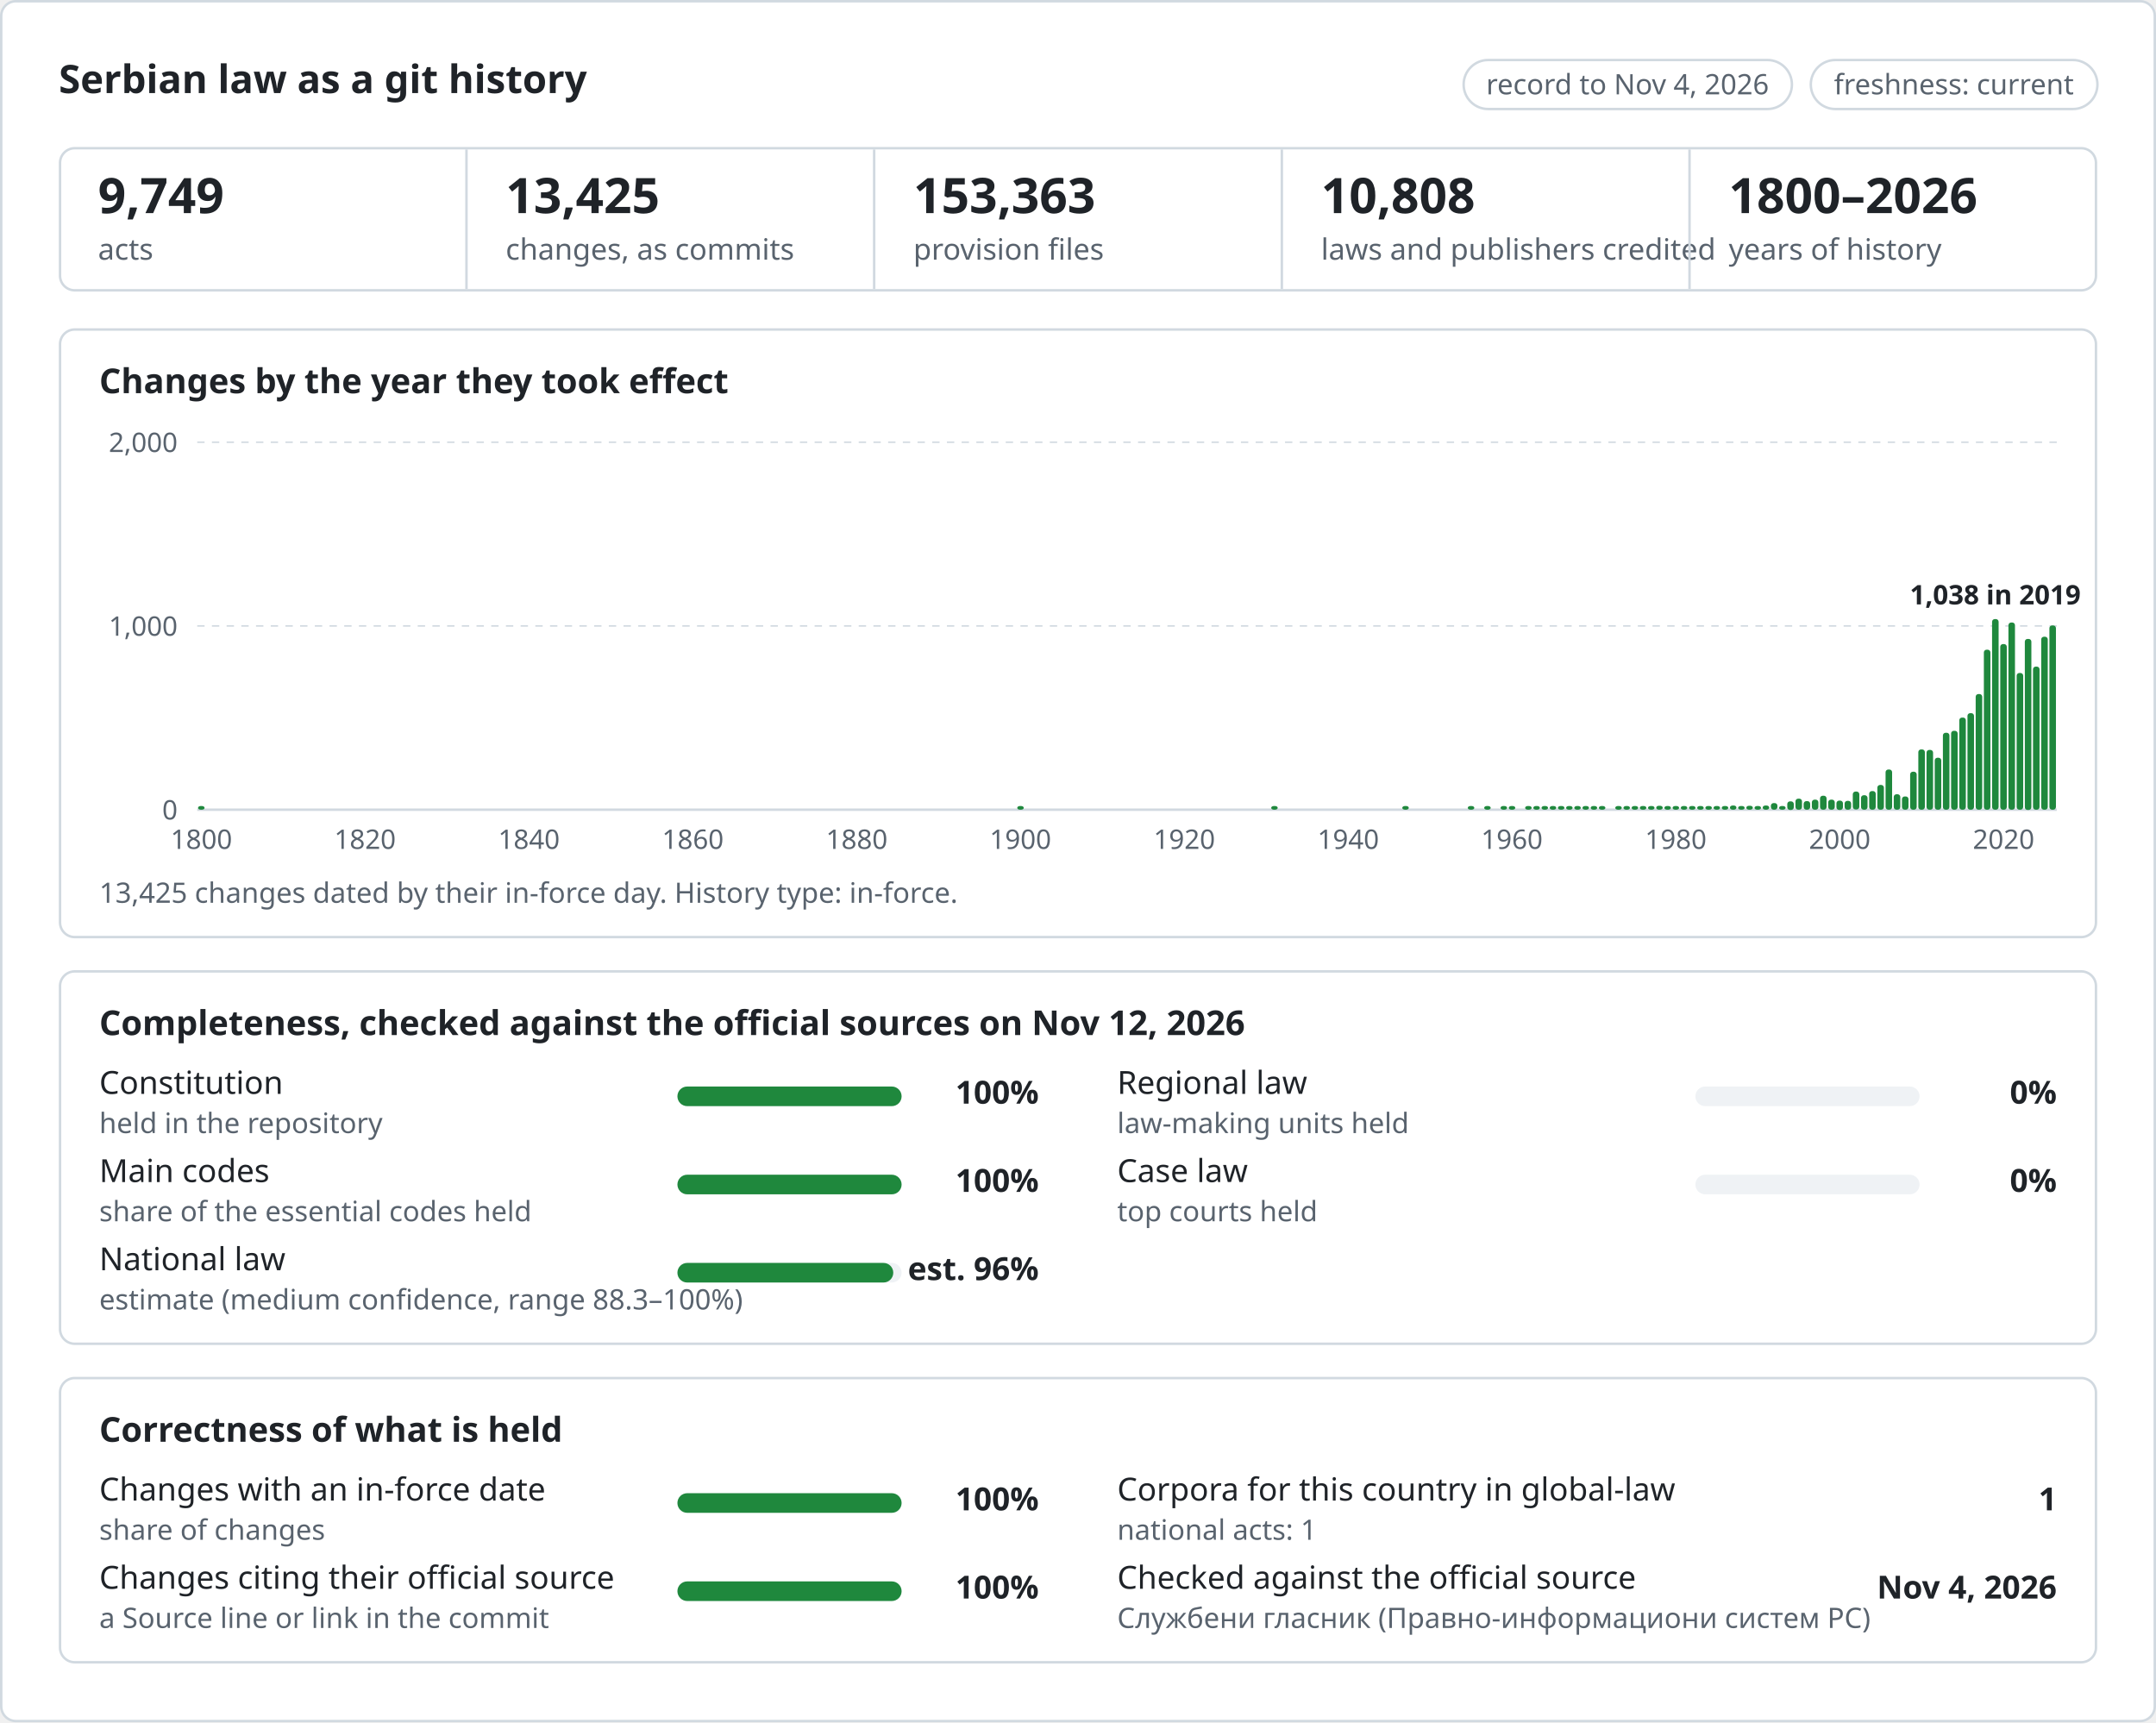
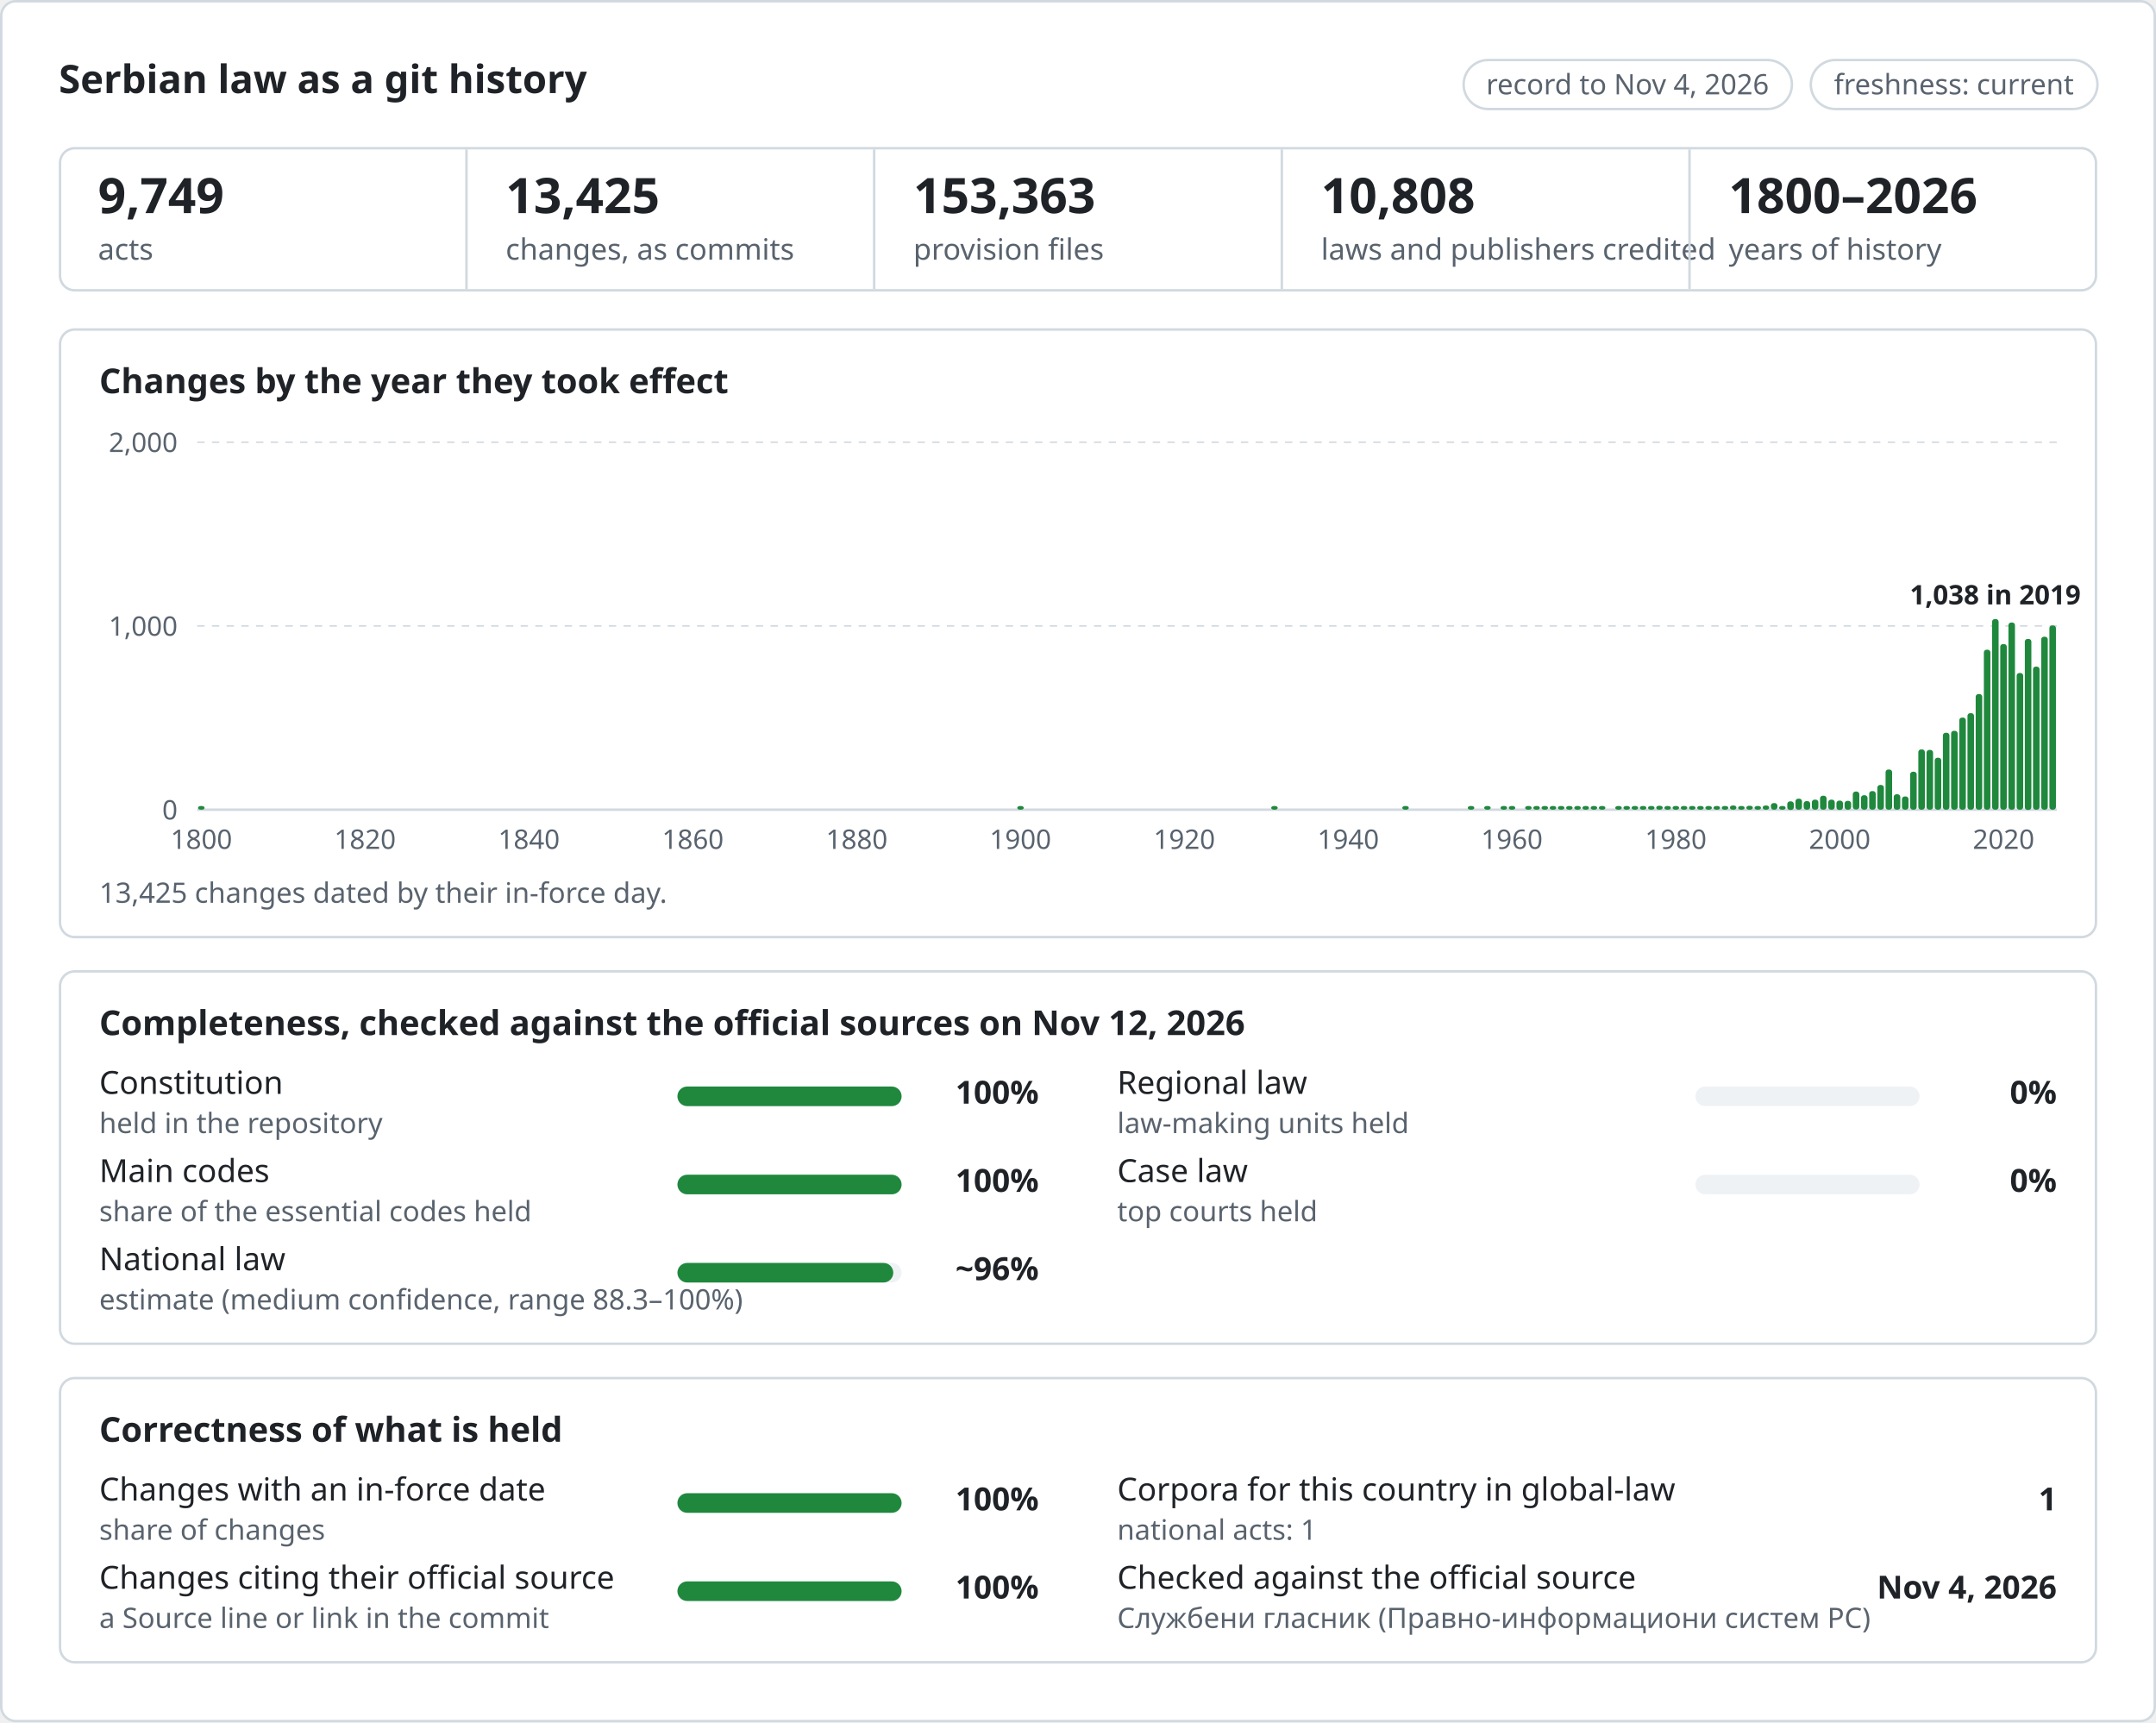
<svg xmlns="http://www.w3.org/2000/svg" width="880" height="703" viewBox="0 0 880 703" font-family="-apple-system,BlinkMacSystemFont,Segoe UI,Noto Sans,Helvetica,Arial,sans-serif">
  <rect x="0.5" y="0.5" width="879" height="702" rx="6" fill="#ffffff" stroke="#d1d9e0" />
  <text x="24" y="38" font-size="16" font-weight="600" fill="#1f2328">Serbian law as a git history</text>
  <rect x="597.4" y="24.5" width="134" height="20" rx="10" fill="none" stroke="#d1d9e0" />
  <text x="664.3" y="38.5" font-size="11.5" font-weight="500" text-anchor="middle" fill="#59636e">record to Nov 4, 2026</text>
  <rect x="739.1" y="24.5" width="117" height="20" rx="10" fill="none" stroke="#d1d9e0" />
  <text x="797.5" y="38.5" font-size="11.5" font-weight="500" text-anchor="middle" fill="#59636e">freshness: current</text>
  <rect x="24.5" y="60.5" width="831" height="58" rx="6" fill="#ffffff" stroke="#d1d9e0" />
  <text x="40.0" y="87" font-size="20" font-weight="600" fill="#1f2328">9,749</text>
  <text x="40.0" y="106" font-size="12" fill="#59636e">acts</text>
  <line x1="190.4" y1="61" x2="190.4" y2="118" stroke="#d1d9e0" />
  <text x="206.4" y="87" font-size="20" font-weight="600" fill="#1f2328">13,425</text>
  <text x="206.4" y="106" font-size="12" fill="#59636e">changes, as commits</text>
  <line x1="356.8" y1="61" x2="356.8" y2="118" stroke="#d1d9e0" />
  <text x="372.8" y="87" font-size="20" font-weight="600" fill="#1f2328">153,363</text>
  <text x="372.8" y="106" font-size="12" fill="#59636e">provision files</text>
  <line x1="523.2" y1="61" x2="523.2" y2="118" stroke="#d1d9e0" />
  <text x="539.2" y="87" font-size="20" font-weight="600" fill="#1f2328">10,808</text>
  <text x="539.2" y="106" font-size="12" fill="#59636e" textLength="142" lengthAdjust="spacingAndGlyphs">laws and publishers credited</text>
  <line x1="689.6" y1="61" x2="689.6" y2="118" stroke="#d1d9e0" />
  <text x="705.6" y="87" font-size="20" font-weight="600" fill="#1f2328">1800–2026</text>
  <text x="705.6" y="106" font-size="12" fill="#59636e">years of history</text>
  <rect x="24.5" y="134.5" width="831" height="248" rx="6" fill="#ffffff" stroke="#d1d9e0" />
  <text x="40.5" y="160.5" font-size="14" font-weight="600" fill="#1f2328">Changes by the year they took effect</text>
  <line x1="80.5" y1="330.5" x2="839.5" y2="330.5" stroke="#d1d9e0" stroke-width="1" />
  <text x="72.5" y="334.5" font-size="11" text-anchor="end" fill="#59636e">0</text>
  <line x1="80.5" y1="255.5" x2="839.5" y2="255.5" stroke="#d1d9e0" stroke-width="0.6" stroke-dasharray="3 3" />
  <text x="72.5" y="259.5" font-size="11" text-anchor="end" fill="#59636e">1,000</text>
  <line x1="80.5" y1="180.5" x2="839.5" y2="180.5" stroke="#d1d9e0" stroke-width="0.6" stroke-dasharray="3 3" />
  <text x="72.5" y="184.5" font-size="11" text-anchor="end" fill="#59636e">2,000</text>
  <rect x="80.83" y="329.0" width="2.67" height="1.5" rx="1.1" fill="#1f883d" />
  <text x="82.2" y="346.5" font-size="11" text-anchor="middle" fill="#59636e">1800</text>
  <text x="149.0" y="346.5" font-size="11" text-anchor="middle" fill="#59636e">1820</text>
  <text x="215.9" y="346.5" font-size="11" text-anchor="middle" fill="#59636e">1840</text>
  <text x="282.8" y="346.5" font-size="11" text-anchor="middle" fill="#59636e">1860</text>
  <text x="349.7" y="346.5" font-size="11" text-anchor="middle" fill="#59636e">1880</text>
  <rect x="415.20" y="329.0" width="2.67" height="1.5" rx="1.1" fill="#1f883d" />
  <text x="416.5" y="346.5" font-size="11" text-anchor="middle" fill="#59636e">1900</text>
  <text x="483.4" y="346.5" font-size="11" text-anchor="middle" fill="#59636e">1920</text>
  <rect x="518.85" y="329.0" width="2.67" height="1.5" rx="1.1" fill="#1f883d" />
  <text x="550.3" y="346.5" font-size="11" text-anchor="middle" fill="#59636e">1940</text>
  <rect x="572.35" y="329.0" width="2.67" height="1.5" rx="1.1" fill="#1f883d" />
  <rect x="599.09" y="329.0" width="2.67" height="1.5" rx="1.1" fill="#1f883d" />
  <rect x="605.78" y="329.0" width="2.67" height="1.5" rx="1.1" fill="#1f883d" />
  <rect x="612.47" y="329.0" width="2.67" height="1.5" rx="1.1" fill="#1f883d" />
  <rect x="615.81" y="329.0" width="2.67" height="1.5" rx="1.1" fill="#1f883d" />
  <text x="617.1" y="346.5" font-size="11" text-anchor="middle" fill="#59636e">1960</text>
  <rect x="622.50" y="329.0" width="2.67" height="1.5" rx="1.1" fill="#1f883d" />
  <rect x="625.84" y="329.0" width="2.67" height="1.5" rx="1.1" fill="#1f883d" />
  <rect x="629.19" y="329.0" width="2.67" height="1.5" rx="1.1" fill="#1f883d" />
  <rect x="632.53" y="329.0" width="2.67" height="1.5" rx="1.1" fill="#1f883d" />
  <rect x="635.87" y="329.0" width="2.67" height="1.5" rx="1.1" fill="#1f883d" />
  <rect x="639.22" y="329.0" width="2.67" height="1.5" rx="1.1" fill="#1f883d" />
  <rect x="642.56" y="329.0" width="2.67" height="1.5" rx="1.1" fill="#1f883d" />
  <rect x="645.90" y="329.0" width="2.67" height="1.5" rx="1.1" fill="#1f883d" />
  <rect x="649.25" y="329.0" width="2.67" height="1.5" rx="1.1" fill="#1f883d" />
  <rect x="652.59" y="329.0" width="2.67" height="1.5" rx="1.1" fill="#1f883d" />
  <rect x="659.28" y="329.0" width="2.67" height="1.5" rx="1.1" fill="#1f883d" />
  <rect x="662.62" y="329.0" width="2.67" height="1.5" rx="1.1" fill="#1f883d" />
  <rect x="665.97" y="329.0" width="2.67" height="1.5" rx="1.1" fill="#1f883d" />
  <rect x="669.31" y="329.0" width="2.67" height="1.5" rx="1.1" fill="#1f883d" />
  <rect x="672.65" y="329.0" width="2.67" height="1.5" rx="1.1" fill="#1f883d" />
  <rect x="676.00" y="328.9" width="2.67" height="1.6" rx="1.1" fill="#1f883d" />
  <rect x="679.34" y="329.0" width="2.67" height="1.5" rx="1.1" fill="#1f883d" />
  <rect x="682.68" y="329.0" width="2.67" height="1.5" rx="1.1" fill="#1f883d" />
  <text x="684.0" y="346.5" font-size="11" text-anchor="middle" fill="#59636e">1980</text>
  <rect x="686.03" y="329.0" width="2.67" height="1.5" rx="1.1" fill="#1f883d" />
  <rect x="689.37" y="329.0" width="2.67" height="1.5" rx="1.1" fill="#1f883d" />
  <rect x="692.72" y="329.0" width="2.67" height="1.5" rx="1.1" fill="#1f883d" />
  <rect x="696.06" y="329.0" width="2.67" height="1.5" rx="1.1" fill="#1f883d" />
  <rect x="699.40" y="329.0" width="2.67" height="1.5" rx="1.1" fill="#1f883d" />
  <rect x="702.75" y="329.0" width="2.67" height="1.5" rx="1.1" fill="#1f883d" />
  <rect x="706.09" y="328.8" width="2.67" height="1.7" rx="1.1" fill="#1f883d" />
  <rect x="709.43" y="329.0" width="2.67" height="1.5" rx="1.1" fill="#1f883d" />
  <rect x="712.78" y="328.9" width="2.67" height="1.6" rx="1.1" fill="#1f883d" />
  <rect x="716.12" y="329.0" width="2.67" height="1.5" rx="1.1" fill="#1f883d" />
  <rect x="719.46" y="328.8" width="2.67" height="1.7" rx="1.1" fill="#1f883d" />
  <rect x="722.81" y="327.8" width="2.67" height="2.7" rx="1.1" fill="#1f883d" />
  <rect x="726.15" y="329.0" width="2.67" height="1.5" rx="1.1" fill="#1f883d" />
  <rect x="729.50" y="327.1" width="2.67" height="3.5" rx="1.1" fill="#1f883d" />
  <rect x="732.84" y="326.0" width="2.67" height="4.5" rx="1.1" fill="#1f883d" />
  <rect x="736.18" y="327.0" width="2.67" height="3.5" rx="1.1" fill="#1f883d" />
  <rect x="739.53" y="326.4" width="2.67" height="4.1" rx="1.1" fill="#1f883d" />
  <rect x="742.87" y="324.8" width="2.67" height="5.7" rx="1.1" fill="#1f883d" />
  <rect x="746.21" y="326.4" width="2.67" height="4.1" rx="1.1" fill="#1f883d" />
  <rect x="749.56" y="326.8" width="2.67" height="3.8" rx="1.1" fill="#1f883d" />
  <text x="750.9" y="346.5" font-size="11" text-anchor="middle" fill="#59636e">2000</text>
  <rect x="752.90" y="326.9" width="2.67" height="3.6" rx="1.1" fill="#1f883d" />
  <rect x="756.24" y="323.1" width="2.67" height="7.3" rx="1.1" fill="#1f883d" />
  <rect x="759.59" y="324.6" width="2.67" height="5.9" rx="1.1" fill="#1f883d" />
  <rect x="762.93" y="322.9" width="2.67" height="7.6" rx="1.1" fill="#1f883d" />
  <rect x="766.27" y="320.4" width="2.67" height="10.1" rx="1.1" fill="#1f883d" />
  <rect x="769.62" y="314.1" width="2.67" height="16.4" rx="1.1" fill="#1f883d" />
  <rect x="772.96" y="324.2" width="2.67" height="6.3" rx="1.1" fill="#1f883d" />
  <rect x="776.31" y="325.1" width="2.67" height="5.4" rx="1.1" fill="#1f883d" />
  <rect x="779.65" y="315.0" width="2.67" height="15.5" rx="1.1" fill="#1f883d" />
  <rect x="782.99" y="305.9" width="2.67" height="24.6" rx="1.1" fill="#1f883d" />
  <rect x="786.34" y="306.1" width="2.67" height="24.4" rx="1.1" fill="#1f883d" />
  <rect x="789.68" y="309.3" width="2.67" height="21.2" rx="1.1" fill="#1f883d" />
  <rect x="793.02" y="299.1" width="2.67" height="31.4" rx="1.1" fill="#1f883d" />
  <rect x="796.37" y="298.3" width="2.67" height="32.2" rx="1.1" fill="#1f883d" />
  <rect x="799.71" y="292.9" width="2.67" height="37.6" rx="1.1" fill="#1f883d" />
  <rect x="803.05" y="291.1" width="2.67" height="39.4" rx="1.1" fill="#1f883d" />
  <rect x="806.40" y="283.3" width="2.67" height="47.2" rx="1.1" fill="#1f883d" />
  <rect x="809.74" y="265.2" width="2.67" height="65.3" rx="1.1" fill="#1f883d" />
  <rect x="813.09" y="252.7" width="2.67" height="77.8" rx="1.1" fill="#1f883d" />
  <text x="814.4" y="246.7" font-size="11" font-weight="600" text-anchor="middle" fill="#1f2328">1,038 in 2019</text>
  <rect x="816.43" y="262.9" width="2.67" height="67.6" rx="1.1" fill="#1f883d" />
  <text x="817.8" y="346.5" font-size="11" text-anchor="middle" fill="#59636e">2020</text>
  <rect x="819.77" y="254.1" width="2.67" height="76.4" rx="1.1" fill="#1f883d" />
  <rect x="823.12" y="274.7" width="2.67" height="55.8" rx="1.1" fill="#1f883d" />
  <rect x="826.46" y="260.8" width="2.67" height="69.8" rx="1.1" fill="#1f883d" />
  <rect x="829.80" y="272.1" width="2.67" height="58.4" rx="1.1" fill="#1f883d" />
  <rect x="833.15" y="259.9" width="2.67" height="70.6" rx="1.1" fill="#1f883d" />
  <rect x="836.49" y="255.3" width="2.67" height="75.2" rx="1.1" fill="#1f883d" />
-   <text x="40.5" y="368.5" font-size="11.5" fill="#59636e">13,425 changes dated by their in-force day. History type: in-force.</text>
+   <text x="40.5" y="368.5" font-size="11.5" fill="#59636e">13,425 changes dated by their in-force day.</text>
  <rect x="24.5" y="396.5" width="831" height="152" rx="6" fill="#ffffff" stroke="#d1d9e0" />
  <text x="40.5" y="422.5" font-size="14" font-weight="600" fill="#1f2328">Completeness, checked against the official sources on Nov 12, 2026</text>
  <text x="40.5" y="446.5" font-size="13" fill="#1f2328">Constitution</text>
  <text x="40.5" y="462.5" font-size="11.5" fill="#59636e">held in the repository</text>
  <g>
    <rect x="276.5" y="443.5" width="91.5" height="8" rx="4" fill="#eff2f5" />
    <rect x="276.5" y="443.5" width="91.5" height="8" rx="4" fill="#1f883d" />
  </g>
  <text x="424.0" y="450.5" font-size="13" font-weight="600" text-anchor="end" fill="#1f2328">100%</text>
  <text x="40.5" y="482.5" font-size="13" fill="#1f2328">Main codes</text>
  <text x="40.5" y="498.5" font-size="11.5" fill="#59636e">share of the essential codes held</text>
  <g>
    <rect x="276.5" y="479.5" width="91.5" height="8" rx="4" fill="#eff2f5" />
    <rect x="276.5" y="479.5" width="91.5" height="8" rx="4" fill="#1f883d" />
  </g>
  <text x="424.0" y="486.5" font-size="13" font-weight="600" text-anchor="end" fill="#1f2328">100%</text>
  <text x="40.5" y="518.5" font-size="13" fill="#1f2328">National law</text>
  <text x="40.5" y="534.5" font-size="11.5" fill="#59636e">estimate (medium confidence, range 88.3–100%)</text>
  <g>
    <rect x="276.5" y="515.5" width="91.5" height="8" rx="4" fill="#eff2f5" />
    <rect x="276.5" y="515.5" width="88.1" height="8" rx="4" fill="#1f883d" />
  </g>
-   <text x="424.0" y="522.5" font-size="13" font-weight="600" text-anchor="end" fill="#1f2328">est. 96%</text>
+   <text x="424.0" y="522.5" font-size="13" font-weight="600" text-anchor="end" fill="#1f2328">~96%</text>
  <text x="456.0" y="446.5" font-size="13" fill="#1f2328">Regional law</text>
  <text x="456.0" y="462.5" font-size="11.5" fill="#59636e">law-making units held</text>
  <g>
    <rect x="692.0" y="443.5" width="91.5" height="8" rx="4" fill="#eff2f5" />
  </g>
  <text x="839.5" y="450.5" font-size="13" font-weight="600" text-anchor="end" fill="#1f2328">0%</text>
  <text x="456.0" y="482.5" font-size="13" fill="#1f2328">Case law</text>
  <text x="456.0" y="498.5" font-size="11.5" fill="#59636e">top courts held</text>
  <g>
    <rect x="692.0" y="479.5" width="91.5" height="8" rx="4" fill="#eff2f5" />
  </g>
  <text x="839.5" y="486.5" font-size="13" font-weight="600" text-anchor="end" fill="#1f2328">0%</text>
  <rect x="24.5" y="562.5" width="831" height="116" rx="6" fill="#ffffff" stroke="#d1d9e0" />
  <text x="40.5" y="588.5" font-size="14" font-weight="600" fill="#1f2328">Correctness of what is held</text>
  <text x="40.5" y="612.5" font-size="13" fill="#1f2328">Changes with an in-force date</text>
  <text x="40.5" y="628.5" font-size="11.5" fill="#59636e">share of changes</text>
  <g>
    <rect x="276.5" y="609.5" width="91.5" height="8" rx="4" fill="#eff2f5" />
    <rect x="276.5" y="609.5" width="91.5" height="8" rx="4" fill="#1f883d" />
  </g>
  <text x="424.0" y="616.5" font-size="13" font-weight="600" text-anchor="end" fill="#1f2328">100%</text>
  <text x="40.5" y="648.5" font-size="13" fill="#1f2328">Changes citing their official source</text>
  <text x="40.5" y="664.5" font-size="11.5" fill="#59636e">a Source line or link in the commit</text>
  <g>
    <rect x="276.5" y="645.5" width="91.5" height="8" rx="4" fill="#eff2f5" />
    <rect x="276.5" y="645.5" width="91.5" height="8" rx="4" fill="#1f883d" />
  </g>
  <text x="424.0" y="652.5" font-size="13" font-weight="600" text-anchor="end" fill="#1f2328">100%</text>
  <text x="456.0" y="612.5" font-size="13" fill="#1f2328">Corpora for this country in global-law</text>
  <text x="456.0" y="628.5" font-size="11.5" fill="#59636e">national acts: 1</text>
  <text x="839.5" y="616.5" font-size="13" font-weight="600" text-anchor="end" fill="#1f2328">1</text>
  <text x="456.0" y="648.5" font-size="13" fill="#1f2328">Checked against the official source</text>
  <text x="456.0" y="664.5" font-size="11.5" fill="#59636e">Службени гласник (Правно-информациони систем РС)</text>
  <text x="839.5" y="652.5" font-size="13" font-weight="600" text-anchor="end" fill="#1f2328">Nov 4, 2026</text>
</svg>
